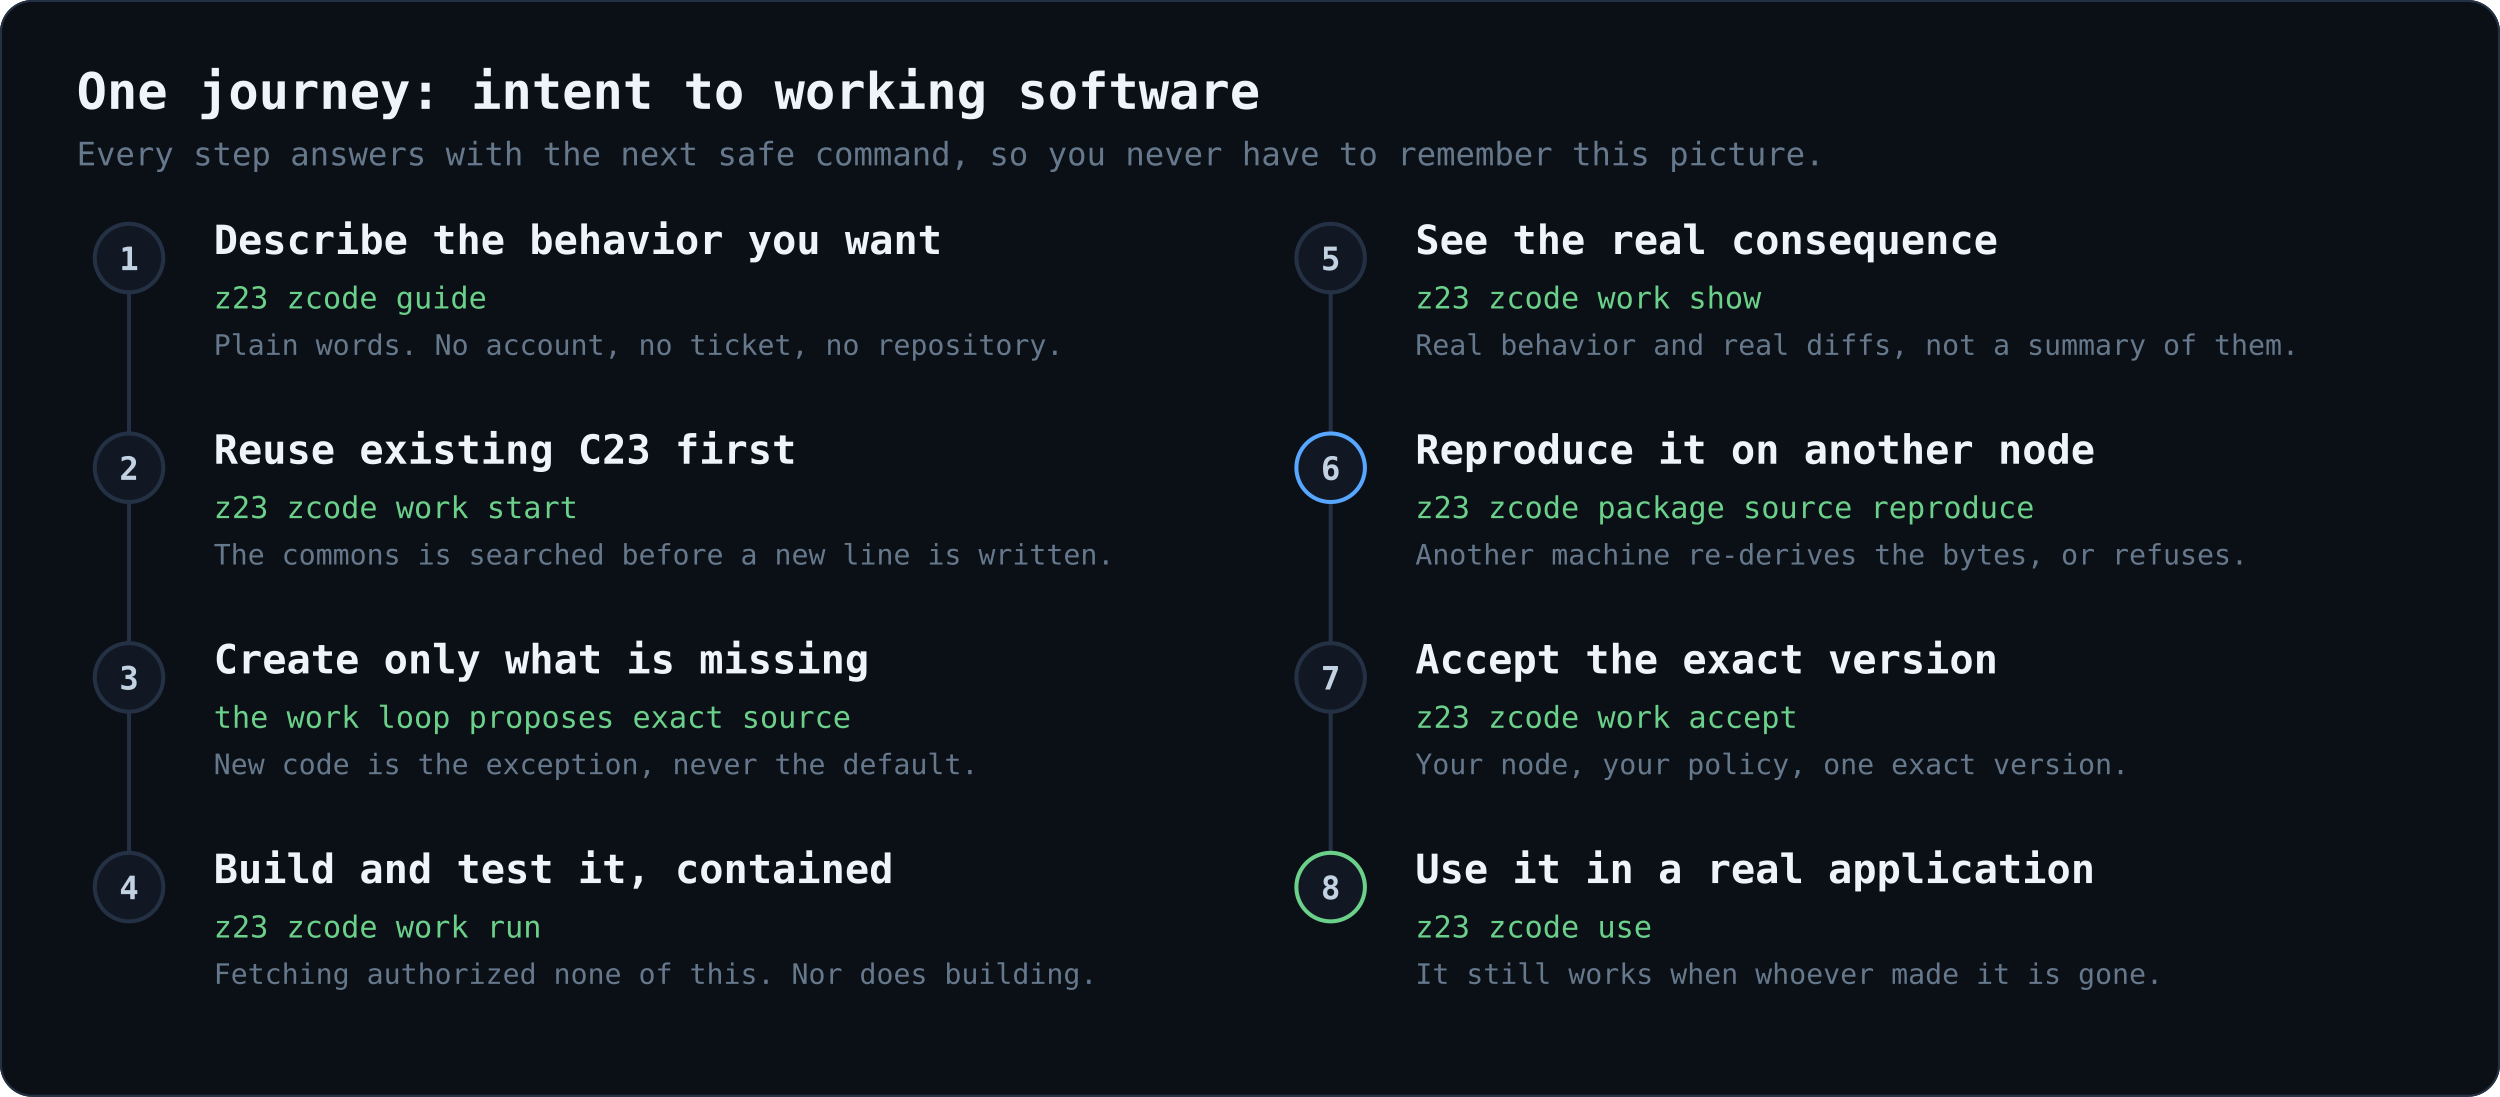
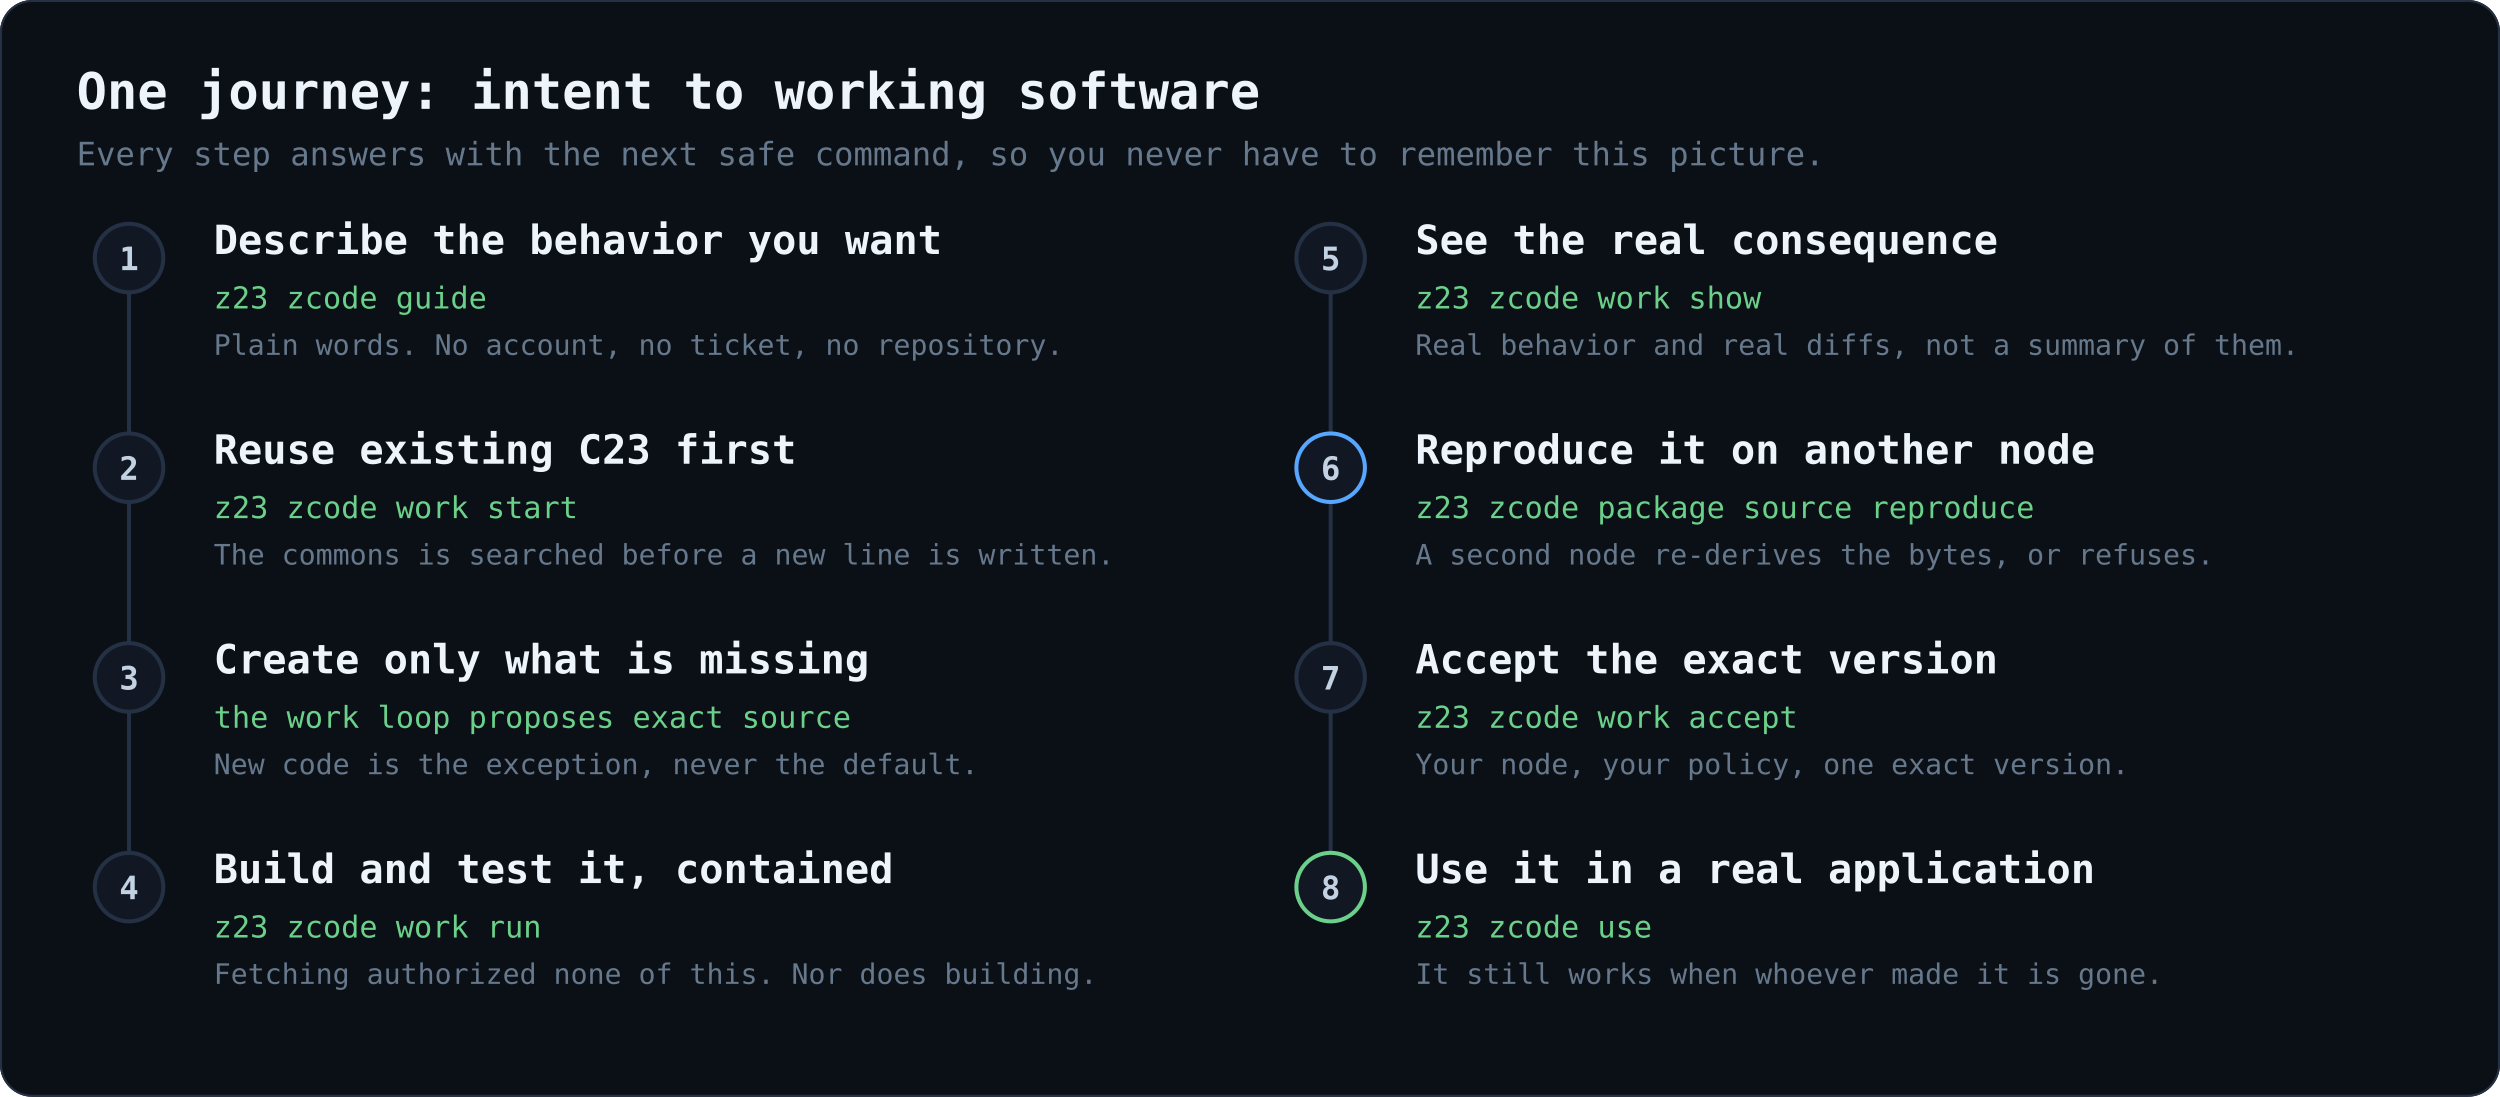
<svg xmlns="http://www.w3.org/2000/svg" width="1240" height="544" viewBox="0 0 1240 544" role="img" aria-label="The one journey: intent to working software">
  <rect width="1240" height="544" rx="16" fill="#0b0f16" />
  <rect x="0.5" y="0.5" width="1239" height="543" rx="15.5" fill="none" stroke="#243044" />
  <text x="38" y="54" font-family="ui-monospace, SFMono-Regular, Menlo, Consolas, monospace" font-size="25" font-weight="bold" fill="#eef4fb">One journey: intent to working software</text>
  <text x="38" y="82" font-family="ui-monospace, SFMono-Regular, Menlo, Consolas, monospace" font-size="16" fill="#66788c">Every step answers with the next safe command, so you never have to remember this picture.</text>
  <line x1="64" y1="128" x2="64" y2="440" stroke="#243044" stroke-width="2" />
  <line x1="660" y1="128" x2="660" y2="440" stroke="#243044" stroke-width="2" />
  <circle cx="64" cy="128" r="17" fill="#111823" stroke="#243044" stroke-width="2" />
  <text x="64" y="134" text-anchor="middle" font-family="ui-monospace, SFMono-Regular, Menlo, Consolas, monospace" font-size="16" font-weight="bold" fill="#c3d2e2">1</text>
  <text x="106" y="126" font-family="ui-monospace, SFMono-Regular, Menlo, Consolas, monospace" font-size="20" font-weight="bold" fill="#eef4fb">Describe the behavior you want</text>
  <text x="106" y="153" font-family="ui-monospace, SFMono-Regular, Menlo, Consolas, monospace" font-size="15" fill="#6bd18a">z23 zcode guide</text>
  <text x="106" y="176" font-family="ui-monospace, SFMono-Regular, Menlo, Consolas, monospace" font-size="14" fill="#66788c">Plain words. No account, no ticket, no repository.</text>
  <circle cx="64" cy="232" r="17" fill="#111823" stroke="#243044" stroke-width="2" />
  <text x="64" y="238" text-anchor="middle" font-family="ui-monospace, SFMono-Regular, Menlo, Consolas, monospace" font-size="16" font-weight="bold" fill="#c3d2e2">2</text>
  <text x="106" y="230" font-family="ui-monospace, SFMono-Regular, Menlo, Consolas, monospace" font-size="20" font-weight="bold" fill="#eef4fb">Reuse existing C23 first</text>
  <text x="106" y="257" font-family="ui-monospace, SFMono-Regular, Menlo, Consolas, monospace" font-size="15" fill="#6bd18a">z23 zcode work start</text>
  <text x="106" y="280" font-family="ui-monospace, SFMono-Regular, Menlo, Consolas, monospace" font-size="14" fill="#66788c">The commons is searched before a new line is written.</text>
  <circle cx="64" cy="336" r="17" fill="#111823" stroke="#243044" stroke-width="2" />
  <text x="64" y="342" text-anchor="middle" font-family="ui-monospace, SFMono-Regular, Menlo, Consolas, monospace" font-size="16" font-weight="bold" fill="#c3d2e2">3</text>
  <text x="106" y="334" font-family="ui-monospace, SFMono-Regular, Menlo, Consolas, monospace" font-size="20" font-weight="bold" fill="#eef4fb">Create only what is missing</text>
  <text x="106" y="361" font-family="ui-monospace, SFMono-Regular, Menlo, Consolas, monospace" font-size="15" fill="#6bd18a">the work loop proposes exact source</text>
  <text x="106" y="384" font-family="ui-monospace, SFMono-Regular, Menlo, Consolas, monospace" font-size="14" fill="#66788c">New code is the exception, never the default.</text>
  <circle cx="64" cy="440" r="17" fill="#111823" stroke="#243044" stroke-width="2" />
  <text x="64" y="446" text-anchor="middle" font-family="ui-monospace, SFMono-Regular, Menlo, Consolas, monospace" font-size="16" font-weight="bold" fill="#c3d2e2">4</text>
  <text x="106" y="438" font-family="ui-monospace, SFMono-Regular, Menlo, Consolas, monospace" font-size="20" font-weight="bold" fill="#eef4fb">Build and test it, contained</text>
  <text x="106" y="465" font-family="ui-monospace, SFMono-Regular, Menlo, Consolas, monospace" font-size="15" fill="#6bd18a">z23 zcode work run</text>
  <text x="106" y="488" font-family="ui-monospace, SFMono-Regular, Menlo, Consolas, monospace" font-size="14" fill="#66788c">Fetching authorized none of this. Nor does building.</text>
  <circle cx="660" cy="128" r="17" fill="#111823" stroke="#243044" stroke-width="2" />
  <text x="660" y="134" text-anchor="middle" font-family="ui-monospace, SFMono-Regular, Menlo, Consolas, monospace" font-size="16" font-weight="bold" fill="#c3d2e2">5</text>
  <text x="702" y="126" font-family="ui-monospace, SFMono-Regular, Menlo, Consolas, monospace" font-size="20" font-weight="bold" fill="#eef4fb">See the real consequence</text>
  <text x="702" y="153" font-family="ui-monospace, SFMono-Regular, Menlo, Consolas, monospace" font-size="15" fill="#6bd18a">z23 zcode work show</text>
  <text x="702" y="176" font-family="ui-monospace, SFMono-Regular, Menlo, Consolas, monospace" font-size="14" fill="#66788c">Real behavior and real diffs, not a summary of them.</text>
  <circle cx="660" cy="232" r="17" fill="#111823" stroke="#57a6ff" stroke-width="2" />
  <text x="660" y="238" text-anchor="middle" font-family="ui-monospace, SFMono-Regular, Menlo, Consolas, monospace" font-size="16" font-weight="bold" fill="#c3d2e2">6</text>
  <text x="702" y="230" font-family="ui-monospace, SFMono-Regular, Menlo, Consolas, monospace" font-size="20" font-weight="bold" fill="#eef4fb">Reproduce it on another node</text>
  <text x="702" y="257" font-family="ui-monospace, SFMono-Regular, Menlo, Consolas, monospace" font-size="15" fill="#6bd18a">z23 zcode package source reproduce</text>
-   <text x="702" y="280" font-family="ui-monospace, SFMono-Regular, Menlo, Consolas, monospace" font-size="14" fill="#66788c">Another machine re-derives the bytes, or refuses.</text>
+   <text x="702" y="280" font-family="ui-monospace, SFMono-Regular, Menlo, Consolas, monospace" font-size="14" fill="#66788c">A second node re-derives the bytes, or refuses.</text>
  <circle cx="660" cy="336" r="17" fill="#111823" stroke="#243044" stroke-width="2" />
  <text x="660" y="342" text-anchor="middle" font-family="ui-monospace, SFMono-Regular, Menlo, Consolas, monospace" font-size="16" font-weight="bold" fill="#c3d2e2">7</text>
  <text x="702" y="334" font-family="ui-monospace, SFMono-Regular, Menlo, Consolas, monospace" font-size="20" font-weight="bold" fill="#eef4fb">Accept the exact version</text>
  <text x="702" y="361" font-family="ui-monospace, SFMono-Regular, Menlo, Consolas, monospace" font-size="15" fill="#6bd18a">z23 zcode work accept</text>
  <text x="702" y="384" font-family="ui-monospace, SFMono-Regular, Menlo, Consolas, monospace" font-size="14" fill="#66788c">Your node, your policy, one exact version.</text>
  <circle cx="660" cy="440" r="17" fill="#111823" stroke="#6bd18a" stroke-width="2" />
  <text x="660" y="446" text-anchor="middle" font-family="ui-monospace, SFMono-Regular, Menlo, Consolas, monospace" font-size="16" font-weight="bold" fill="#c3d2e2">8</text>
  <text x="702" y="438" font-family="ui-monospace, SFMono-Regular, Menlo, Consolas, monospace" font-size="20" font-weight="bold" fill="#eef4fb">Use it in a real application</text>
  <text x="702" y="465" font-family="ui-monospace, SFMono-Regular, Menlo, Consolas, monospace" font-size="15" fill="#6bd18a">z23 zcode use</text>
  <text x="702" y="488" font-family="ui-monospace, SFMono-Regular, Menlo, Consolas, monospace" font-size="14" fill="#66788c">It still works when whoever made it is gone.</text>
</svg>
